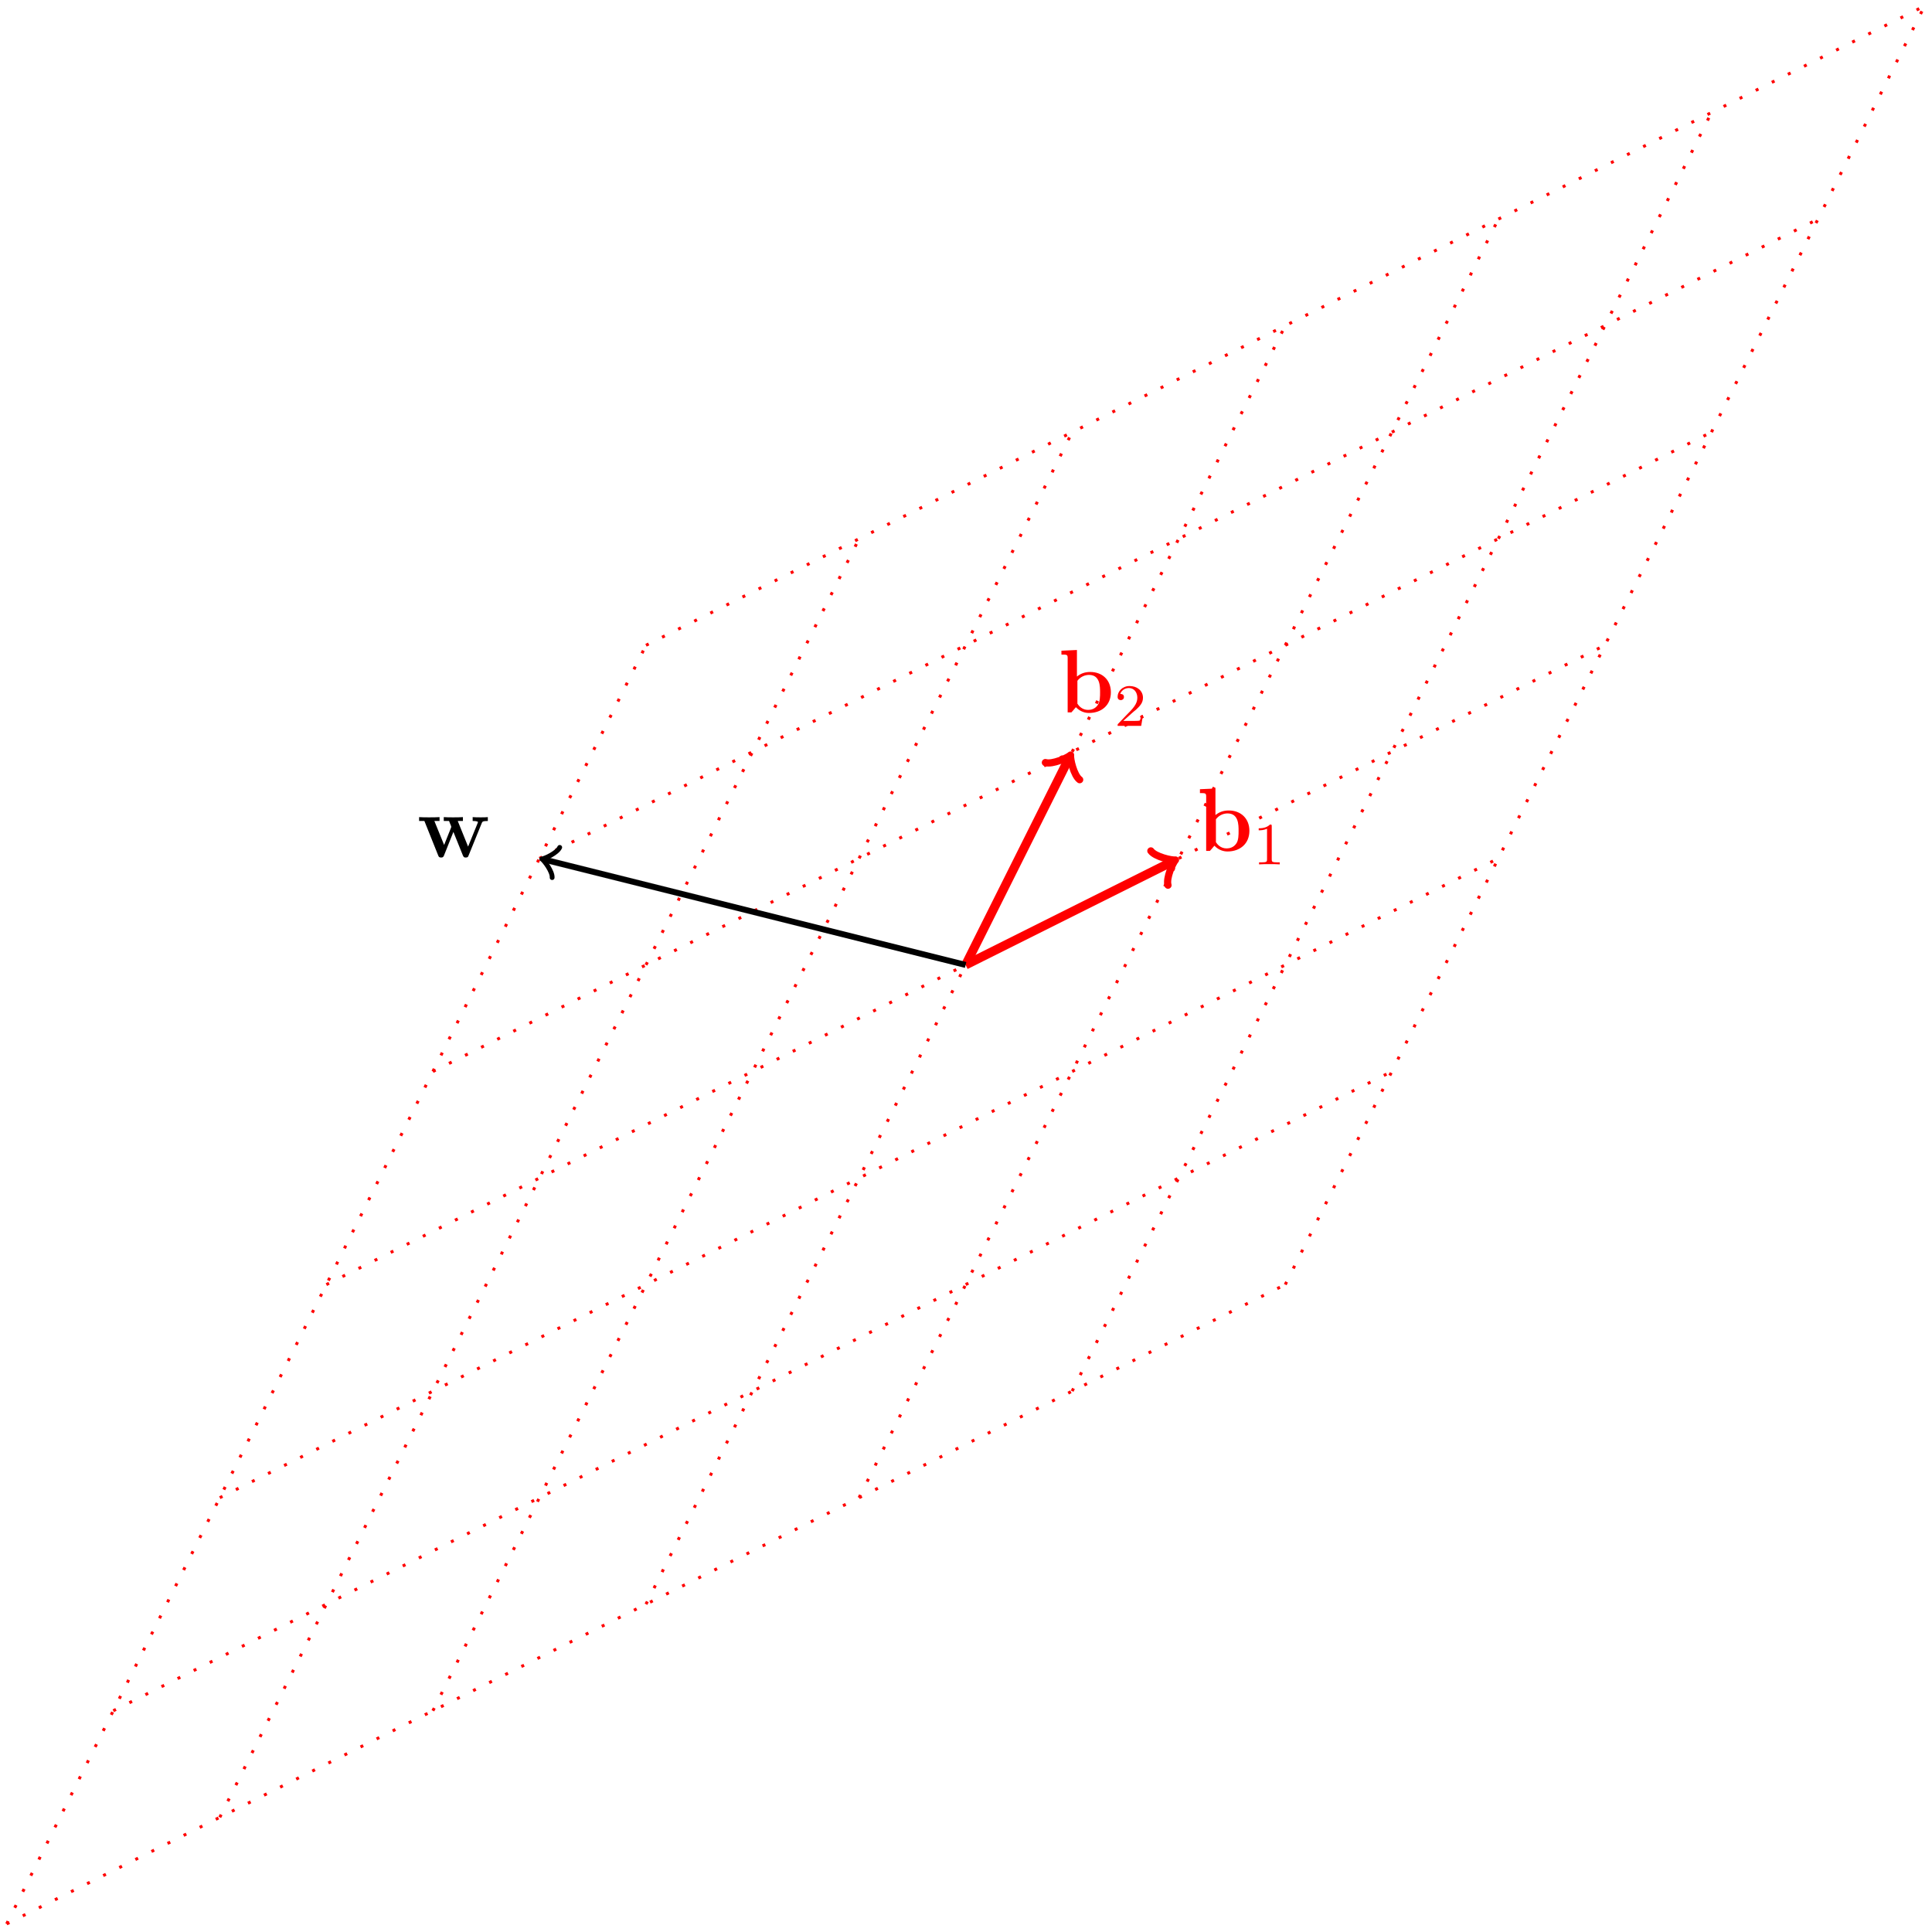
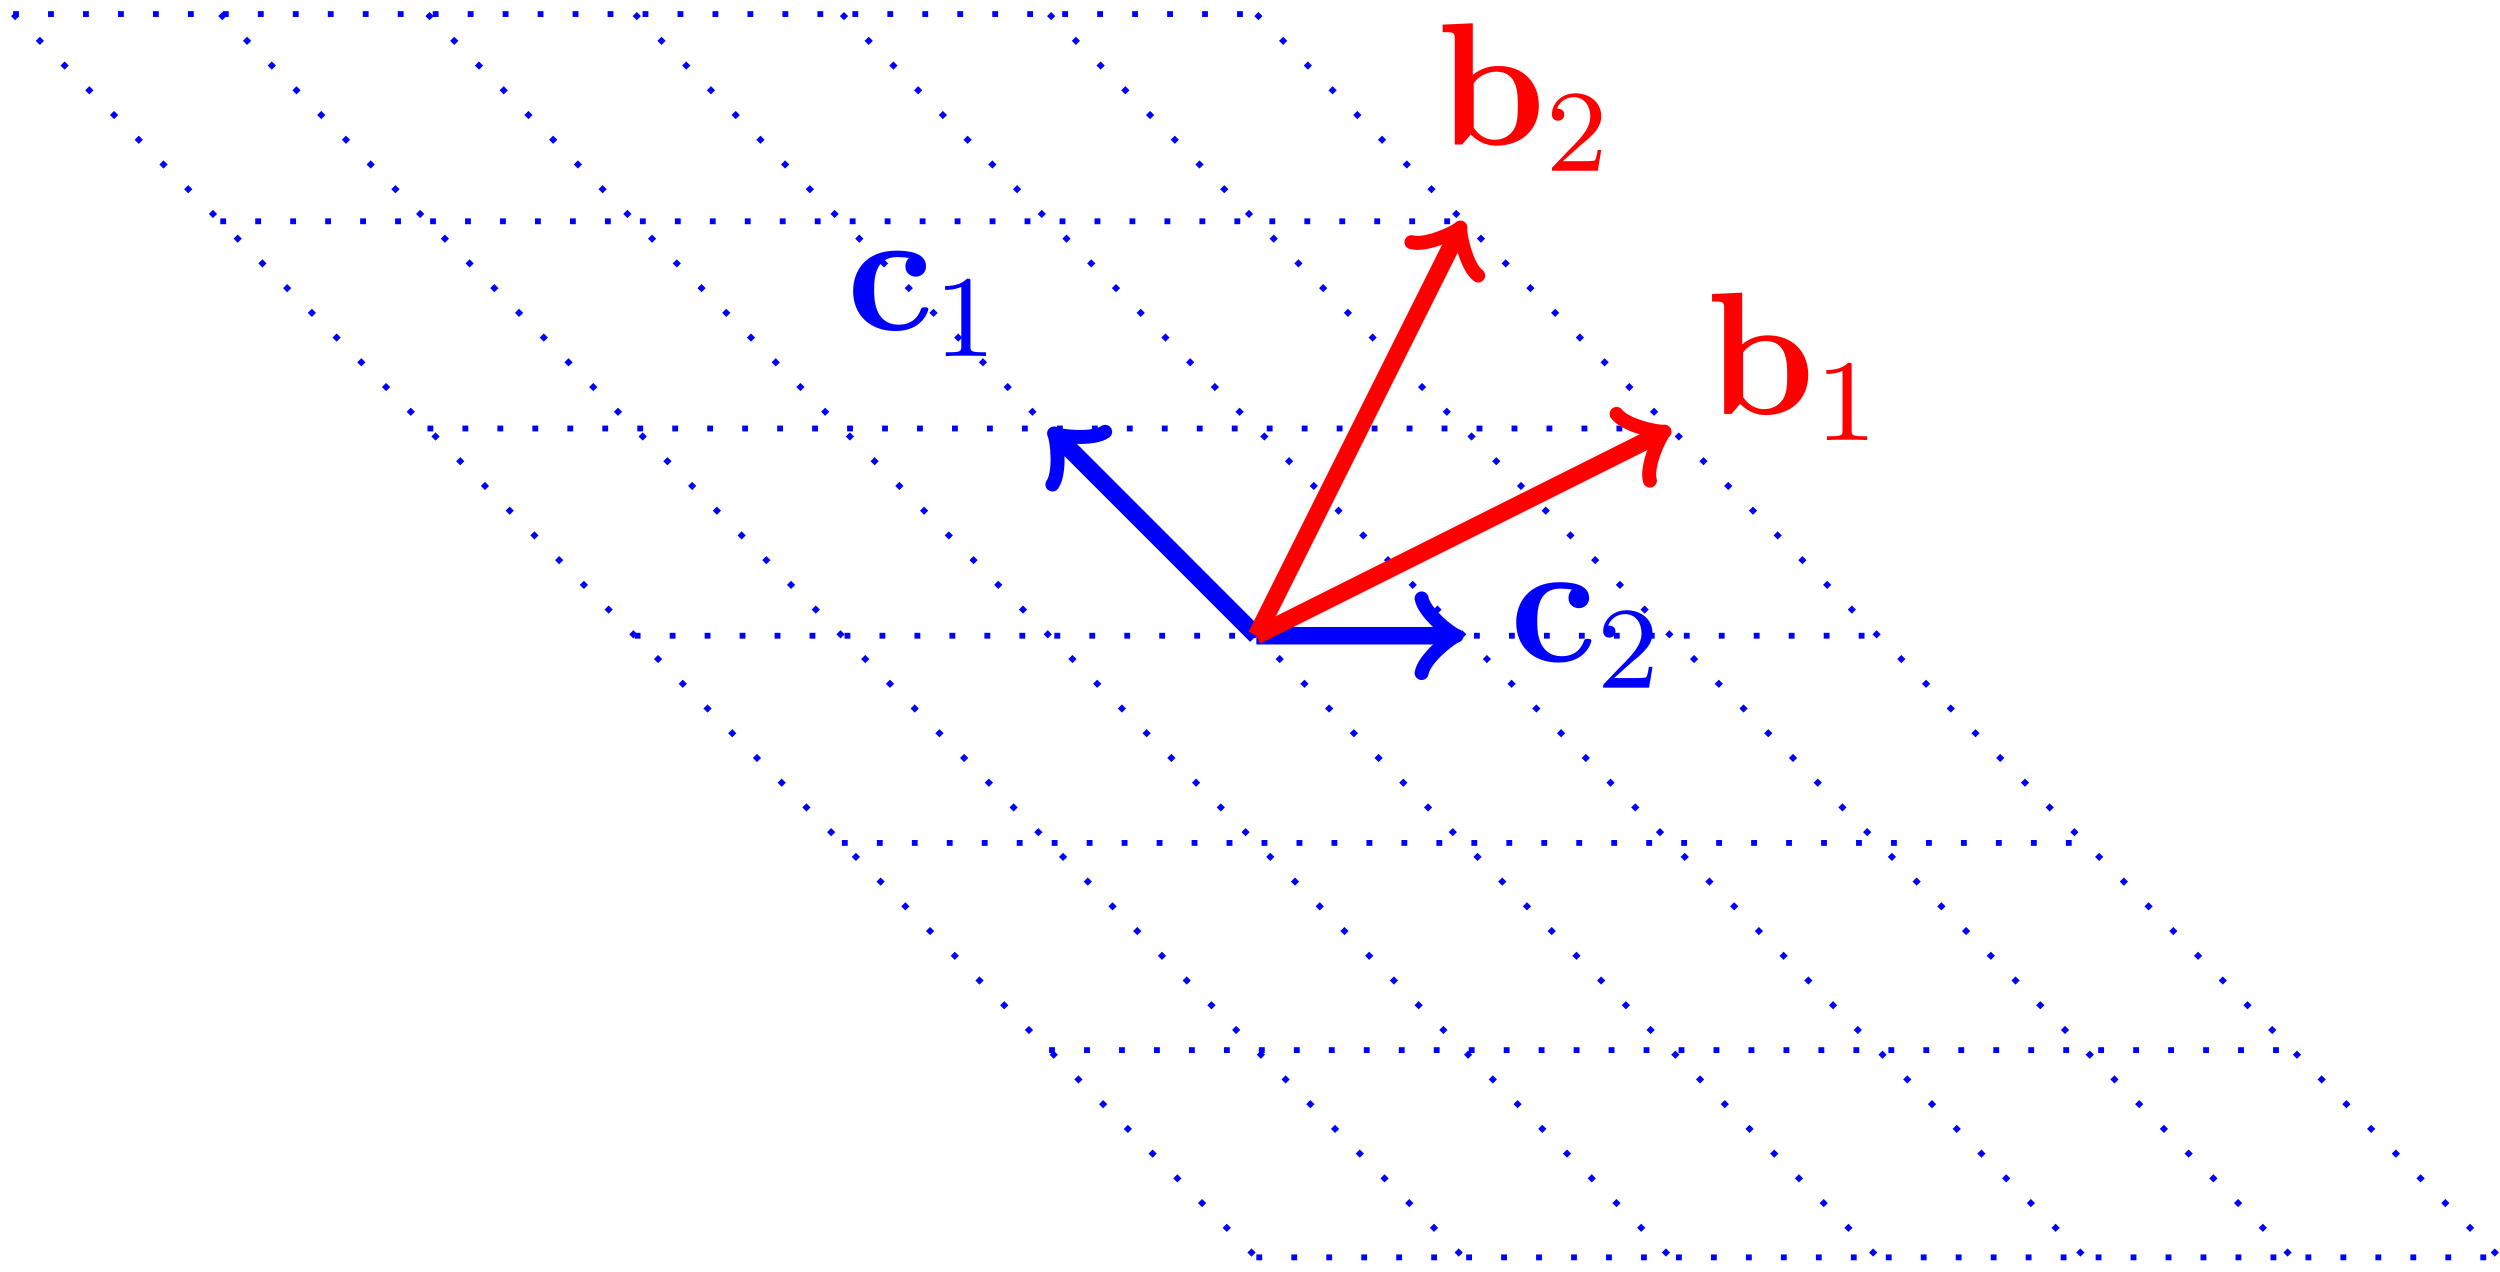
- <svg xmlns="http://www.w3.org/2000/svg" xmlns:xlink="http://www.w3.org/1999/xlink" width="256pt" height="257pt" viewBox="0 0 256 257" version="1.1">
+ <svg xmlns="http://www.w3.org/2000/svg" xmlns:xlink="http://www.w3.org/1999/xlink" width="171pt" height="87pt" viewBox="0 0 171 87" version="1.1">
  <defs>
    <g>
      <symbol overflow="visible" id="glyph0-0">
        <path style="stroke:none;" d="" />
      </symbol>
      <symbol overflow="visible" id="glyph0-1">
-         <path style="stroke:none;" d="M 2.484 -8.297 L 0.422 -8.203 L 0.422 -7.688 C 1.156 -7.688 1.25 -7.688 1.25 -7.219 L 1.25 0 L 1.75 0 C 1.953 -0.234 2.156 -0.453 2.344 -0.688 C 2.953 -0.062 3.609 0.078 4.094 0.078 C 5.734 0.078 7 -0.938 7 -2.672 C 7 -4.297 5.875 -5.375 4.25 -5.375 C 3.531 -5.375 2.969 -5.156 2.484 -4.766 Z M 2.547 -4.203 C 2.969 -4.766 3.578 -4.984 4.094 -4.984 C 5.562 -4.984 5.562 -3.469 5.562 -2.672 C 5.562 -2.141 5.562 -1.453 5.281 -1.016 C 4.906 -0.438 4.344 -0.328 3.969 -0.328 C 3.156 -0.328 2.719 -0.891 2.547 -1.156 Z M 2.547 -4.203 " />
+         <path style="stroke:none;" d="M 5.594 -1.406 C 5.594 -1.547 5.469 -1.547 5.344 -1.547 C 5.156 -1.547 5.141 -1.531 5.078 -1.391 C 5 -1.156 4.672 -0.359 3.578 -0.359 C 1.891 -0.359 1.891 -2.172 1.891 -2.719 C 1.891 -3.422 1.906 -4.984 3.469 -4.984 C 3.547 -4.984 4.25 -4.953 4.25 -4.906 C 4.25 -4.891 4.25 -4.875 4.219 -4.859 C 4.188 -4.828 4.031 -4.656 4.031 -4.344 C 4.031 -3.844 4.438 -3.641 4.734 -3.641 C 4.984 -3.641 5.438 -3.797 5.438 -4.359 C 5.438 -5.344 4.062 -5.422 3.422 -5.422 C 1.297 -5.422 0.453 -4.031 0.453 -2.656 C 0.453 -1.031 1.594 0.078 3.344 0.078 C 5.219 0.078 5.594 -1.312 5.594 -1.406 Z M 5.594 -1.406 " />
      </symbol>
      <symbol overflow="visible" id="glyph0-2">
-         <path style="stroke:none;" d="M 8.609 -4.5 C 8.688 -4.703 8.719 -4.797 9.422 -4.797 L 9.422 -5.312 C 9.078 -5.281 8.922 -5.281 8.484 -5.281 C 8 -5.281 7.844 -5.281 7.406 -5.312 L 7.406 -4.797 C 7.516 -4.797 8.109 -4.797 8.109 -4.641 C 8.109 -4.625 8.109 -4.609 8.062 -4.5 L 6.797 -1.391 L 5.422 -4.797 L 6.109 -4.797 L 6.109 -5.312 C 5.828 -5.281 5.109 -5.281 4.797 -5.281 C 4.188 -5.281 4.156 -5.281 3.562 -5.312 L 3.562 -4.797 L 4.266 -4.797 C 4.297 -4.703 4.359 -4.547 4.406 -4.438 C 4.453 -4.359 4.562 -4.078 4.562 -4.016 C 4.562 -4 4.531 -3.906 4.516 -3.875 L 3.609 -1.609 L 2.312 -4.797 L 3 -4.797 L 3 -5.312 C 2.719 -5.281 1.906 -5.281 1.594 -5.281 C 1.203 -5.281 0.641 -5.281 0.281 -5.312 L 0.281 -4.797 L 0.984 -4.797 L 2.812 -0.234 C 2.891 -0.031 2.938 0.062 3.203 0.062 C 3.328 0.062 3.484 0.062 3.578 -0.172 L 4.844 -3.344 L 6.109 -0.203 C 6.219 0.062 6.344 0.062 6.484 0.062 C 6.75 0.062 6.797 -0.016 6.875 -0.234 Z M 8.609 -4.5 " />
+         <path style="stroke:none;" d="M 2.484 -8.297 L 0.422 -8.203 L 0.422 -7.688 C 1.156 -7.688 1.25 -7.688 1.25 -7.219 L 1.25 0 L 1.75 0 C 1.953 -0.234 2.156 -0.453 2.344 -0.688 C 2.953 -0.062 3.609 0.078 4.094 0.078 C 5.734 0.078 7 -0.938 7 -2.672 C 7 -4.297 5.875 -5.375 4.25 -5.375 C 3.531 -5.375 2.969 -5.156 2.484 -4.766 Z M 2.547 -4.203 C 2.969 -4.766 3.578 -4.984 4.094 -4.984 C 5.562 -4.984 5.562 -3.469 5.562 -2.672 C 5.562 -2.141 5.562 -1.453 5.281 -1.016 C 4.906 -0.438 4.344 -0.328 3.969 -0.328 C 3.156 -0.328 2.719 -0.891 2.547 -1.156 Z M 2.547 -4.203 " />
      </symbol>
      <symbol overflow="visible" id="glyph1-0">
        <path style="stroke:none;" d="" />
      </symbol>
      <symbol overflow="visible" id="glyph1-1">
-         <path style="stroke:none;" d="M 2.5 -5.078 C 2.5 -5.297 2.484 -5.297 2.266 -5.297 C 1.938 -4.984 1.516 -4.797 0.766 -4.797 L 0.766 -4.531 C 0.984 -4.531 1.406 -4.531 1.875 -4.734 L 1.875 -0.656 C 1.875 -0.359 1.844 -0.266 1.094 -0.266 L 0.812 -0.266 L 0.812 0 C 1.141 -0.031 1.828 -0.031 2.188 -0.031 C 2.547 -0.031 3.234 -0.031 3.562 0 L 3.562 -0.266 L 3.281 -0.266 C 2.531 -0.266 2.5 -0.359 2.5 -0.656 Z M 2.5 -5.078 " />
+         <path style="stroke:none;" d="M 2.25 -1.625 C 2.375 -1.75 2.703 -2.016 2.844 -2.125 C 3.328 -2.578 3.797 -3.016 3.797 -3.734 C 3.797 -4.688 3 -5.297 2.016 -5.297 C 1.047 -5.297 0.422 -4.578 0.422 -3.859 C 0.422 -3.469 0.734 -3.422 0.844 -3.422 C 1.016 -3.422 1.266 -3.531 1.266 -3.844 C 1.266 -4.25 0.859 -4.25 0.766 -4.25 C 1 -4.844 1.531 -5.031 1.922 -5.031 C 2.656 -5.031 3.047 -4.406 3.047 -3.734 C 3.047 -2.906 2.469 -2.297 1.516 -1.344 L 0.516 -0.297 C 0.422 -0.219 0.422 -0.203 0.422 0 L 3.562 0 L 3.797 -1.422 L 3.547 -1.422 C 3.531 -1.266 3.469 -0.875 3.375 -0.719 C 3.328 -0.656 2.719 -0.656 2.594 -0.656 L 1.172 -0.656 Z M 2.25 -1.625 " />
      </symbol>
      <symbol overflow="visible" id="glyph1-2">
-         <path style="stroke:none;" d="M 2.25 -1.625 C 2.375 -1.75 2.703 -2.016 2.844 -2.125 C 3.328 -2.578 3.797 -3.016 3.797 -3.734 C 3.797 -4.688 3 -5.297 2.016 -5.297 C 1.047 -5.297 0.422 -4.578 0.422 -3.859 C 0.422 -3.469 0.734 -3.422 0.844 -3.422 C 1.016 -3.422 1.266 -3.531 1.266 -3.844 C 1.266 -4.25 0.859 -4.25 0.766 -4.25 C 1 -4.844 1.531 -5.031 1.922 -5.031 C 2.656 -5.031 3.047 -4.406 3.047 -3.734 C 3.047 -2.906 2.469 -2.297 1.516 -1.344 L 0.516 -0.297 C 0.422 -0.219 0.422 -0.203 0.422 0 L 3.562 0 L 3.797 -1.422 L 3.547 -1.422 C 3.531 -1.266 3.469 -0.875 3.375 -0.719 C 3.328 -0.656 2.719 -0.656 2.594 -0.656 L 1.172 -0.656 Z M 2.25 -1.625 " />
+         <path style="stroke:none;" d="M 2.5 -5.078 C 2.5 -5.297 2.484 -5.297 2.266 -5.297 C 1.938 -4.984 1.516 -4.797 0.766 -4.797 L 0.766 -4.531 C 0.984 -4.531 1.406 -4.531 1.875 -4.734 L 1.875 -0.656 C 1.875 -0.359 1.844 -0.266 1.094 -0.266 L 0.812 -0.266 L 0.812 0 C 1.141 -0.031 1.828 -0.031 2.188 -0.031 C 2.547 -0.031 3.234 -0.031 3.562 0 L 3.562 -0.266 L 3.281 -0.266 C 2.531 -0.266 2.5 -0.359 2.5 -0.656 Z M 2.5 -5.078 " />
      </symbol>
    </g>
  </defs>
  <g id="surface1">
-     <path style="fill:none;stroke-width:0.399;stroke-linecap:butt;stroke-linejoin:miter;stroke:rgb(100%,0%,0%);stroke-opacity:1;stroke-dasharray:0.399,1.993;stroke-miterlimit:10;" d="M -127.562 -127.56 L 42.52 -42.521 " transform="matrix(1,0,0,-1,128.453,128.358)" />
-     <path style="fill:none;stroke-width:0.399;stroke-linecap:butt;stroke-linejoin:miter;stroke:rgb(100%,0%,0%);stroke-opacity:1;stroke-dasharray:0.399,1.993;stroke-miterlimit:10;" d="M -113.387 -99.212 L 56.695 -14.173 " transform="matrix(1,0,0,-1,128.453,128.358)" />
-     <path style="fill:none;stroke-width:0.399;stroke-linecap:butt;stroke-linejoin:miter;stroke:rgb(100%,0%,0%);stroke-opacity:1;stroke-dasharray:0.399,1.993;stroke-miterlimit:10;" d="M -99.215 -70.869 L 70.867 14.174 " transform="matrix(1,0,0,-1,128.453,128.358)" />
-     <path style="fill:none;stroke-width:0.399;stroke-linecap:butt;stroke-linejoin:miter;stroke:rgb(100%,0%,0%);stroke-opacity:1;stroke-dasharray:0.399,1.993;stroke-miterlimit:10;" d="M -85.039 -42.521 L 85.039 42.522 " transform="matrix(1,0,0,-1,128.453,128.358)" />
-     <path style="fill:none;stroke-width:0.399;stroke-linecap:butt;stroke-linejoin:miter;stroke:rgb(100%,0%,0%);stroke-opacity:1;stroke-dasharray:0.399,1.993;stroke-miterlimit:10;" d="M -70.867 -14.173 L 99.215 70.866 " transform="matrix(1,0,0,-1,128.453,128.358)" />
-     <path style="fill:none;stroke-width:0.399;stroke-linecap:butt;stroke-linejoin:miter;stroke:rgb(100%,0%,0%);stroke-opacity:1;stroke-dasharray:0.399,1.993;stroke-miterlimit:10;" d="M -56.695 14.174 L 113.387 99.213 " transform="matrix(1,0,0,-1,128.453,128.358)" />
-     <path style="fill:none;stroke-width:0.399;stroke-linecap:butt;stroke-linejoin:miter;stroke:rgb(100%,0%,0%);stroke-opacity:1;stroke-dasharray:0.399,1.993;stroke-miterlimit:10;" d="M -42.519 42.522 L 127.559 127.561 " transform="matrix(1,0,0,-1,128.453,128.358)" />
-     <path style="fill:none;stroke-width:0.399;stroke-linecap:butt;stroke-linejoin:miter;stroke:rgb(100%,0%,0%);stroke-opacity:1;stroke-dasharray:0.399,1.993;stroke-miterlimit:10;" d="M -127.562 -127.56 L -42.519 42.522 " transform="matrix(1,0,0,-1,128.453,128.358)" />
-     <path style="fill:none;stroke-width:0.399;stroke-linecap:butt;stroke-linejoin:miter;stroke:rgb(100%,0%,0%);stroke-opacity:1;stroke-dasharray:0.399,1.993;stroke-miterlimit:10;" d="M -99.215 -113.388 L -14.172 56.694 " transform="matrix(1,0,0,-1,128.453,128.358)" />
-     <path style="fill:none;stroke-width:0.399;stroke-linecap:butt;stroke-linejoin:miter;stroke:rgb(100%,0%,0%);stroke-opacity:1;stroke-dasharray:0.399,1.993;stroke-miterlimit:10;" d="M -70.867 -99.212 L 14.172 70.866 " transform="matrix(1,0,0,-1,128.453,128.358)" />
-     <path style="fill:none;stroke-width:0.399;stroke-linecap:butt;stroke-linejoin:miter;stroke:rgb(100%,0%,0%);stroke-opacity:1;stroke-dasharray:0.399,1.993;stroke-miterlimit:10;" d="M -42.519 -85.04 L 42.52 85.042 " transform="matrix(1,0,0,-1,128.453,128.358)" />
-     <path style="fill:none;stroke-width:0.399;stroke-linecap:butt;stroke-linejoin:miter;stroke:rgb(100%,0%,0%);stroke-opacity:1;stroke-dasharray:0.399,1.993;stroke-miterlimit:10;" d="M -14.172 -70.869 L 70.867 99.213 " transform="matrix(1,0,0,-1,128.453,128.358)" />
-     <path style="fill:none;stroke-width:0.399;stroke-linecap:butt;stroke-linejoin:miter;stroke:rgb(100%,0%,0%);stroke-opacity:1;stroke-dasharray:0.399,1.993;stroke-miterlimit:10;" d="M 14.172 -56.693 L 99.215 113.385 " transform="matrix(1,0,0,-1,128.453,128.358)" />
-     <path style="fill:none;stroke-width:0.399;stroke-linecap:butt;stroke-linejoin:miter;stroke:rgb(100%,0%,0%);stroke-opacity:1;stroke-dasharray:0.399,1.993;stroke-miterlimit:10;" d="M 42.52 -42.521 L 127.559 127.561 " transform="matrix(1,0,0,-1,128.453,128.358)" />
-     <path style="fill:none;stroke-width:1.196;stroke-linecap:butt;stroke-linejoin:miter;stroke:rgb(100%,0%,0%);stroke-opacity:1;stroke-miterlimit:10;" d="M 0 -0.001 L 27.492 13.745 " transform="matrix(1,0,0,-1,128.453,128.358)" />
-     <path style="fill:none;stroke-width:0.956;stroke-linecap:round;stroke-linejoin:round;stroke:rgb(100%,0%,0%);stroke-opacity:1;stroke-miterlimit:10;" d="M -1.913 2.549 C -1.754 1.592 0.002 0.159 0.477 0 C 0 -0.159 -1.752 -1.593 -1.912 -2.552 " transform="matrix(0.89442,-0.4472,-0.4472,-0.89442,155.9444,114.6123)" />
+     <path style="fill:none;stroke-width:0.399;stroke-linecap:butt;stroke-linejoin:miter;stroke:rgb(0%,0%,100%);stroke-opacity:1;stroke-dasharray:0.399,1.993;stroke-miterlimit:10;" d="M -85.038 42.522 L 0.001 -42.521 " transform="matrix(1,0,0,-1,85.933,43.483)" />
+     <path style="fill:none;stroke-width:0.399;stroke-linecap:butt;stroke-linejoin:miter;stroke:rgb(0%,0%,100%);stroke-opacity:1;stroke-dasharray:0.399,1.993;stroke-miterlimit:10;" d="M -70.867 42.522 L 14.172 -42.521 " transform="matrix(1,0,0,-1,85.933,43.483)" />
+     <path style="fill:none;stroke-width:0.399;stroke-linecap:butt;stroke-linejoin:miter;stroke:rgb(0%,0%,100%);stroke-opacity:1;stroke-dasharray:0.399,1.993;stroke-miterlimit:10;" d="M -56.695 42.522 L 28.348 -42.521 " transform="matrix(1,0,0,-1,85.933,43.483)" />
+     <path style="fill:none;stroke-width:0.399;stroke-linecap:butt;stroke-linejoin:miter;stroke:rgb(0%,0%,100%);stroke-opacity:1;stroke-dasharray:0.399,1.993;stroke-miterlimit:10;" d="M -42.519 42.522 L 42.52 -42.521 " transform="matrix(1,0,0,-1,85.933,43.483)" />
+     <path style="fill:none;stroke-width:0.399;stroke-linecap:butt;stroke-linejoin:miter;stroke:rgb(0%,0%,100%);stroke-opacity:1;stroke-dasharray:0.399,1.993;stroke-miterlimit:10;" d="M -28.347 42.522 L 56.692 -42.521 " transform="matrix(1,0,0,-1,85.933,43.483)" />
+     <path style="fill:none;stroke-width:0.399;stroke-linecap:butt;stroke-linejoin:miter;stroke:rgb(0%,0%,100%);stroke-opacity:1;stroke-dasharray:0.399,1.993;stroke-miterlimit:10;" d="M -14.175 42.522 L 70.868 -42.521 " transform="matrix(1,0,0,-1,85.933,43.483)" />
+     <path style="fill:none;stroke-width:0.399;stroke-linecap:butt;stroke-linejoin:miter;stroke:rgb(0%,0%,100%);stroke-opacity:1;stroke-dasharray:0.399,1.993;stroke-miterlimit:10;" d="M 0.001 42.522 L 85.04 -42.521 " transform="matrix(1,0,0,-1,85.933,43.483)" />
+     <path style="fill:none;stroke-width:0.399;stroke-linecap:butt;stroke-linejoin:miter;stroke:rgb(0%,0%,100%);stroke-opacity:1;stroke-dasharray:0.399,1.993;stroke-miterlimit:10;" d="M -85.038 42.522 L 0.001 42.522 " transform="matrix(1,0,0,-1,85.933,43.483)" />
+     <path style="fill:none;stroke-width:0.399;stroke-linecap:butt;stroke-linejoin:miter;stroke:rgb(0%,0%,100%);stroke-opacity:1;stroke-dasharray:0.399,1.993;stroke-miterlimit:10;" d="M -70.867 28.346 L 14.172 28.346 " transform="matrix(1,0,0,-1,85.933,43.483)" />
+     <path style="fill:none;stroke-width:0.399;stroke-linecap:butt;stroke-linejoin:miter;stroke:rgb(0%,0%,100%);stroke-opacity:1;stroke-dasharray:0.399,1.993;stroke-miterlimit:10;" d="M -56.695 14.174 L 28.348 14.174 " transform="matrix(1,0,0,-1,85.933,43.483)" />
+     <path style="fill:none;stroke-width:0.399;stroke-linecap:butt;stroke-linejoin:miter;stroke:rgb(0%,0%,100%);stroke-opacity:1;stroke-dasharray:0.399,1.993;stroke-miterlimit:10;" d="M -42.519 -0.001 L 42.52 -0.001 " transform="matrix(1,0,0,-1,85.933,43.483)" />
+     <path style="fill:none;stroke-width:0.399;stroke-linecap:butt;stroke-linejoin:miter;stroke:rgb(0%,0%,100%);stroke-opacity:1;stroke-dasharray:0.399,1.993;stroke-miterlimit:10;" d="M -28.347 -14.173 L 56.692 -14.173 " transform="matrix(1,0,0,-1,85.933,43.483)" />
+     <path style="fill:none;stroke-width:0.399;stroke-linecap:butt;stroke-linejoin:miter;stroke:rgb(0%,0%,100%);stroke-opacity:1;stroke-dasharray:0.399,1.993;stroke-miterlimit:10;" d="M -14.175 -28.345 L 70.868 -28.345 " transform="matrix(1,0,0,-1,85.933,43.483)" />
+     <path style="fill:none;stroke-width:0.399;stroke-linecap:butt;stroke-linejoin:miter;stroke:rgb(0%,0%,100%);stroke-opacity:1;stroke-dasharray:0.399,1.993;stroke-miterlimit:10;" d="M 0.001 -42.521 L 85.04 -42.521 " transform="matrix(1,0,0,-1,85.933,43.483)" />
+     <path style="fill:none;stroke-width:1.196;stroke-linecap:butt;stroke-linejoin:miter;stroke:rgb(0%,0%,100%);stroke-opacity:1;stroke-miterlimit:10;" d="M 0.001 -0.001 L 13.215 -0.001 " transform="matrix(1,0,0,-1,85.933,43.483)" />
+     <path style="fill:none;stroke-width:0.956;stroke-linecap:round;stroke-linejoin:round;stroke:rgb(0%,0%,100%);stroke-opacity:1;stroke-miterlimit:10;" d="M -1.912 2.549 C -1.752 1.592 -0.002 0.159 0.479 -0.001 C -0.002 -0.158 -1.752 -1.595 -1.912 -2.552 " transform="matrix(1,0,0,-1,99.14998,43.483)" />
+     <g style="fill:rgb(0%,0%,100%);fill-opacity:1;">
+       <use xlink:href="#glyph0-1" x="103.256" y="45.243" />
+     </g>
+     <g style="fill:rgb(0%,0%,100%);fill-opacity:1;">
+       <use xlink:href="#glyph1-1" x="109.234" y="47.036" />
+     </g>
+     <path style="fill:none;stroke-width:1.196;stroke-linecap:butt;stroke-linejoin:miter;stroke:rgb(0%,0%,100%);stroke-opacity:1;stroke-miterlimit:10;" d="M 0.001 -0.001 L -13.495 13.499 " transform="matrix(1,0,0,-1,85.933,43.483)" />
+     <path style="fill:none;stroke-width:0.956;stroke-linecap:round;stroke-linejoin:round;stroke:rgb(0%,0%,100%);stroke-opacity:1;stroke-miterlimit:10;" d="M -1.911 2.55 C -1.751 1.594 -0 0.158 0.478 0.001 C -0 -0.157 -1.754 -1.596 -1.914 -2.552 " transform="matrix(-0.70712,-0.7071,-0.7071,0.70712,72.43591,29.9859)" />
+     <g style="fill:rgb(0%,0%,100%);fill-opacity:1;">
+       <use xlink:href="#glyph0-1" x="57.9" y="22.566" />
+     </g>
+     <g style="fill:rgb(0%,0%,100%);fill-opacity:1;">
+       <use xlink:href="#glyph1-2" x="63.878" y="24.359" />
+     </g>
+     <path style="fill:none;stroke-width:1.196;stroke-linecap:butt;stroke-linejoin:miter;stroke:rgb(100%,0%,0%);stroke-opacity:1;stroke-miterlimit:10;" d="M 0.001 -0.001 L 27.493 13.745 " transform="matrix(1,0,0,-1,85.933,43.483)" />
+     <path style="fill:none;stroke-width:0.956;stroke-linecap:round;stroke-linejoin:round;stroke:rgb(100%,0%,0%);stroke-opacity:1;stroke-miterlimit:10;" d="M -1.912 2.549 C -1.753 1.592 -0.001 0.161 0.478 0 C 0.001 -0.159 -1.751 -1.593 -1.912 -2.552 " transform="matrix(0.89442,-0.4472,-0.4472,-0.89442,113.4244,29.73732)" />
    <g style="fill:rgb(100%,0%,0%);fill-opacity:1;">
-       <use xlink:href="#glyph0-1" x="159.202" y="113.187" />
+       <use xlink:href="#glyph0-2" x="116.682" y="28.312" />
    </g>
    <g style="fill:rgb(100%,0%,0%);fill-opacity:1;">
-       <use xlink:href="#glyph1-1" x="166.674" y="114.98" />
+       <use xlink:href="#glyph1-2" x="124.154" y="30.105" />
    </g>
-     <path style="fill:none;stroke-width:1.196;stroke-linecap:butt;stroke-linejoin:miter;stroke:rgb(100%,0%,0%);stroke-opacity:1;stroke-miterlimit:10;" d="M 0 -0.001 L 13.746 27.491 " transform="matrix(1,0,0,-1,128.453,128.358)" />
-     <path style="fill:none;stroke-width:0.956;stroke-linecap:round;stroke-linejoin:round;stroke:rgb(100%,0%,0%);stroke-opacity:1;stroke-miterlimit:10;" d="M -1.913 2.55 C -1.754 1.594 -0.002 0.16 0.48 -0.001 C -0 -0.158 -1.754 -1.594 -1.913 -2.551 " transform="matrix(0.4472,-0.89442,-0.89442,-0.4472,142.1987,100.8666)" />
+     <path style="fill:none;stroke-width:1.196;stroke-linecap:butt;stroke-linejoin:miter;stroke:rgb(100%,0%,0%);stroke-opacity:1;stroke-miterlimit:10;" d="M 0.001 -0.001 L 13.747 27.491 " transform="matrix(1,0,0,-1,85.933,43.483)" />
+     <path style="fill:none;stroke-width:0.956;stroke-linecap:round;stroke-linejoin:round;stroke:rgb(100%,0%,0%);stroke-opacity:1;stroke-miterlimit:10;" d="M -1.913 2.549 C -1.754 1.594 -0.002 0.16 0.479 0.002 C -0 -0.158 -1.754 -1.594 -1.913 -2.552 " transform="matrix(0.4472,-0.89442,-0.89442,-0.4472,99.67868,15.99164)" />
    <g style="fill:rgb(100%,0%,0%);fill-opacity:1;">
-       <use xlink:href="#glyph0-1" x="140.776" y="94.762" />
+       <use xlink:href="#glyph0-2" x="98.256" y="9.887" />
    </g>
    <g style="fill:rgb(100%,0%,0%);fill-opacity:1;">
-       <use xlink:href="#glyph1-2" x="148.248" y="96.555" />
-     </g>
-     <path style="fill:none;stroke-width:0.797;stroke-linecap:butt;stroke-linejoin:miter;stroke:rgb(0%,0%,0%);stroke-opacity:1;stroke-miterlimit:10;" d="M 0 -0.001 L -56.008 14.003 " transform="matrix(1,0,0,-1,128.453,128.358)" />
-     <path style="fill:none;stroke-width:0.638;stroke-linecap:round;stroke-linejoin:round;stroke:rgb(0%,0%,0%);stroke-opacity:1;stroke-miterlimit:10;" d="M -1.552 2.071 C -1.423 1.295 0 0.128 0.387 -0.001 C 0 -0.129 -1.424 -1.295 -1.555 -2.073 " transform="matrix(-0.97014,-0.24251,-0.24251,0.97014,72.44563,114.3561)" />
-     <g style="fill:rgb(0%,0%,0%);fill-opacity:1;">
-       <use xlink:href="#glyph0-2" x="55.471" y="114.007" />
+       <use xlink:href="#glyph1-1" x="105.728" y="11.68" />
    </g>
  </g>
</svg>
